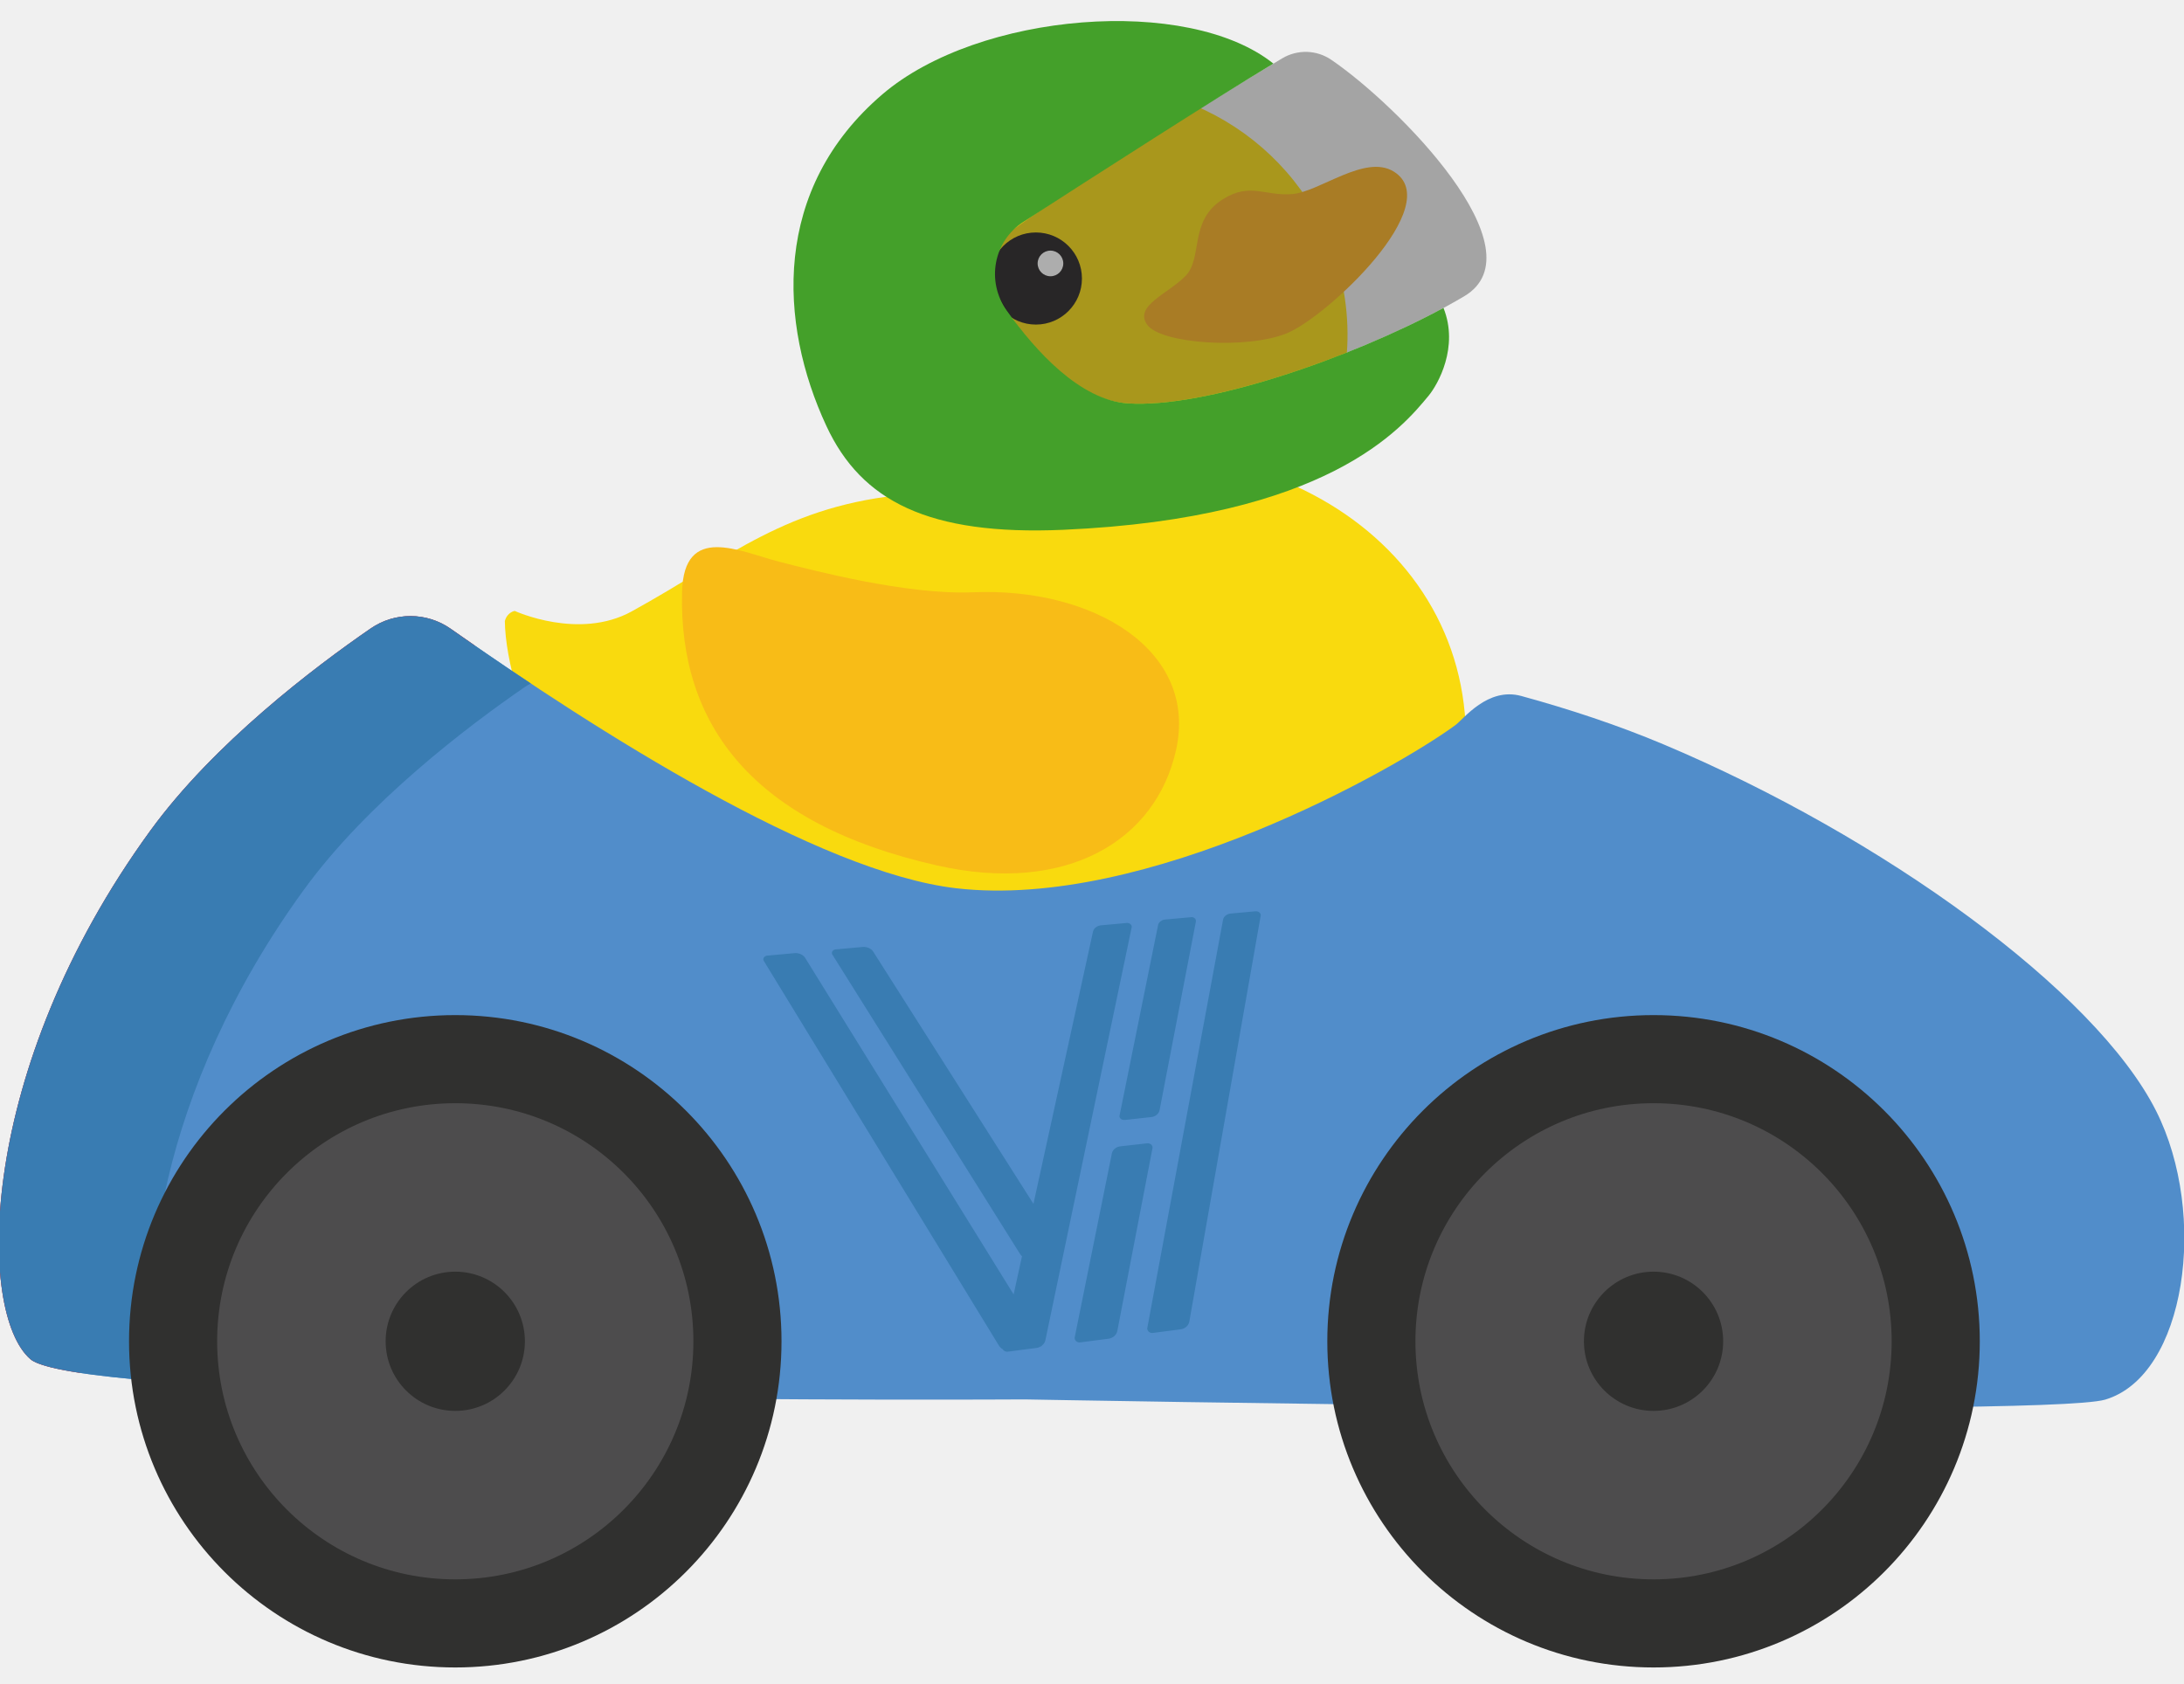
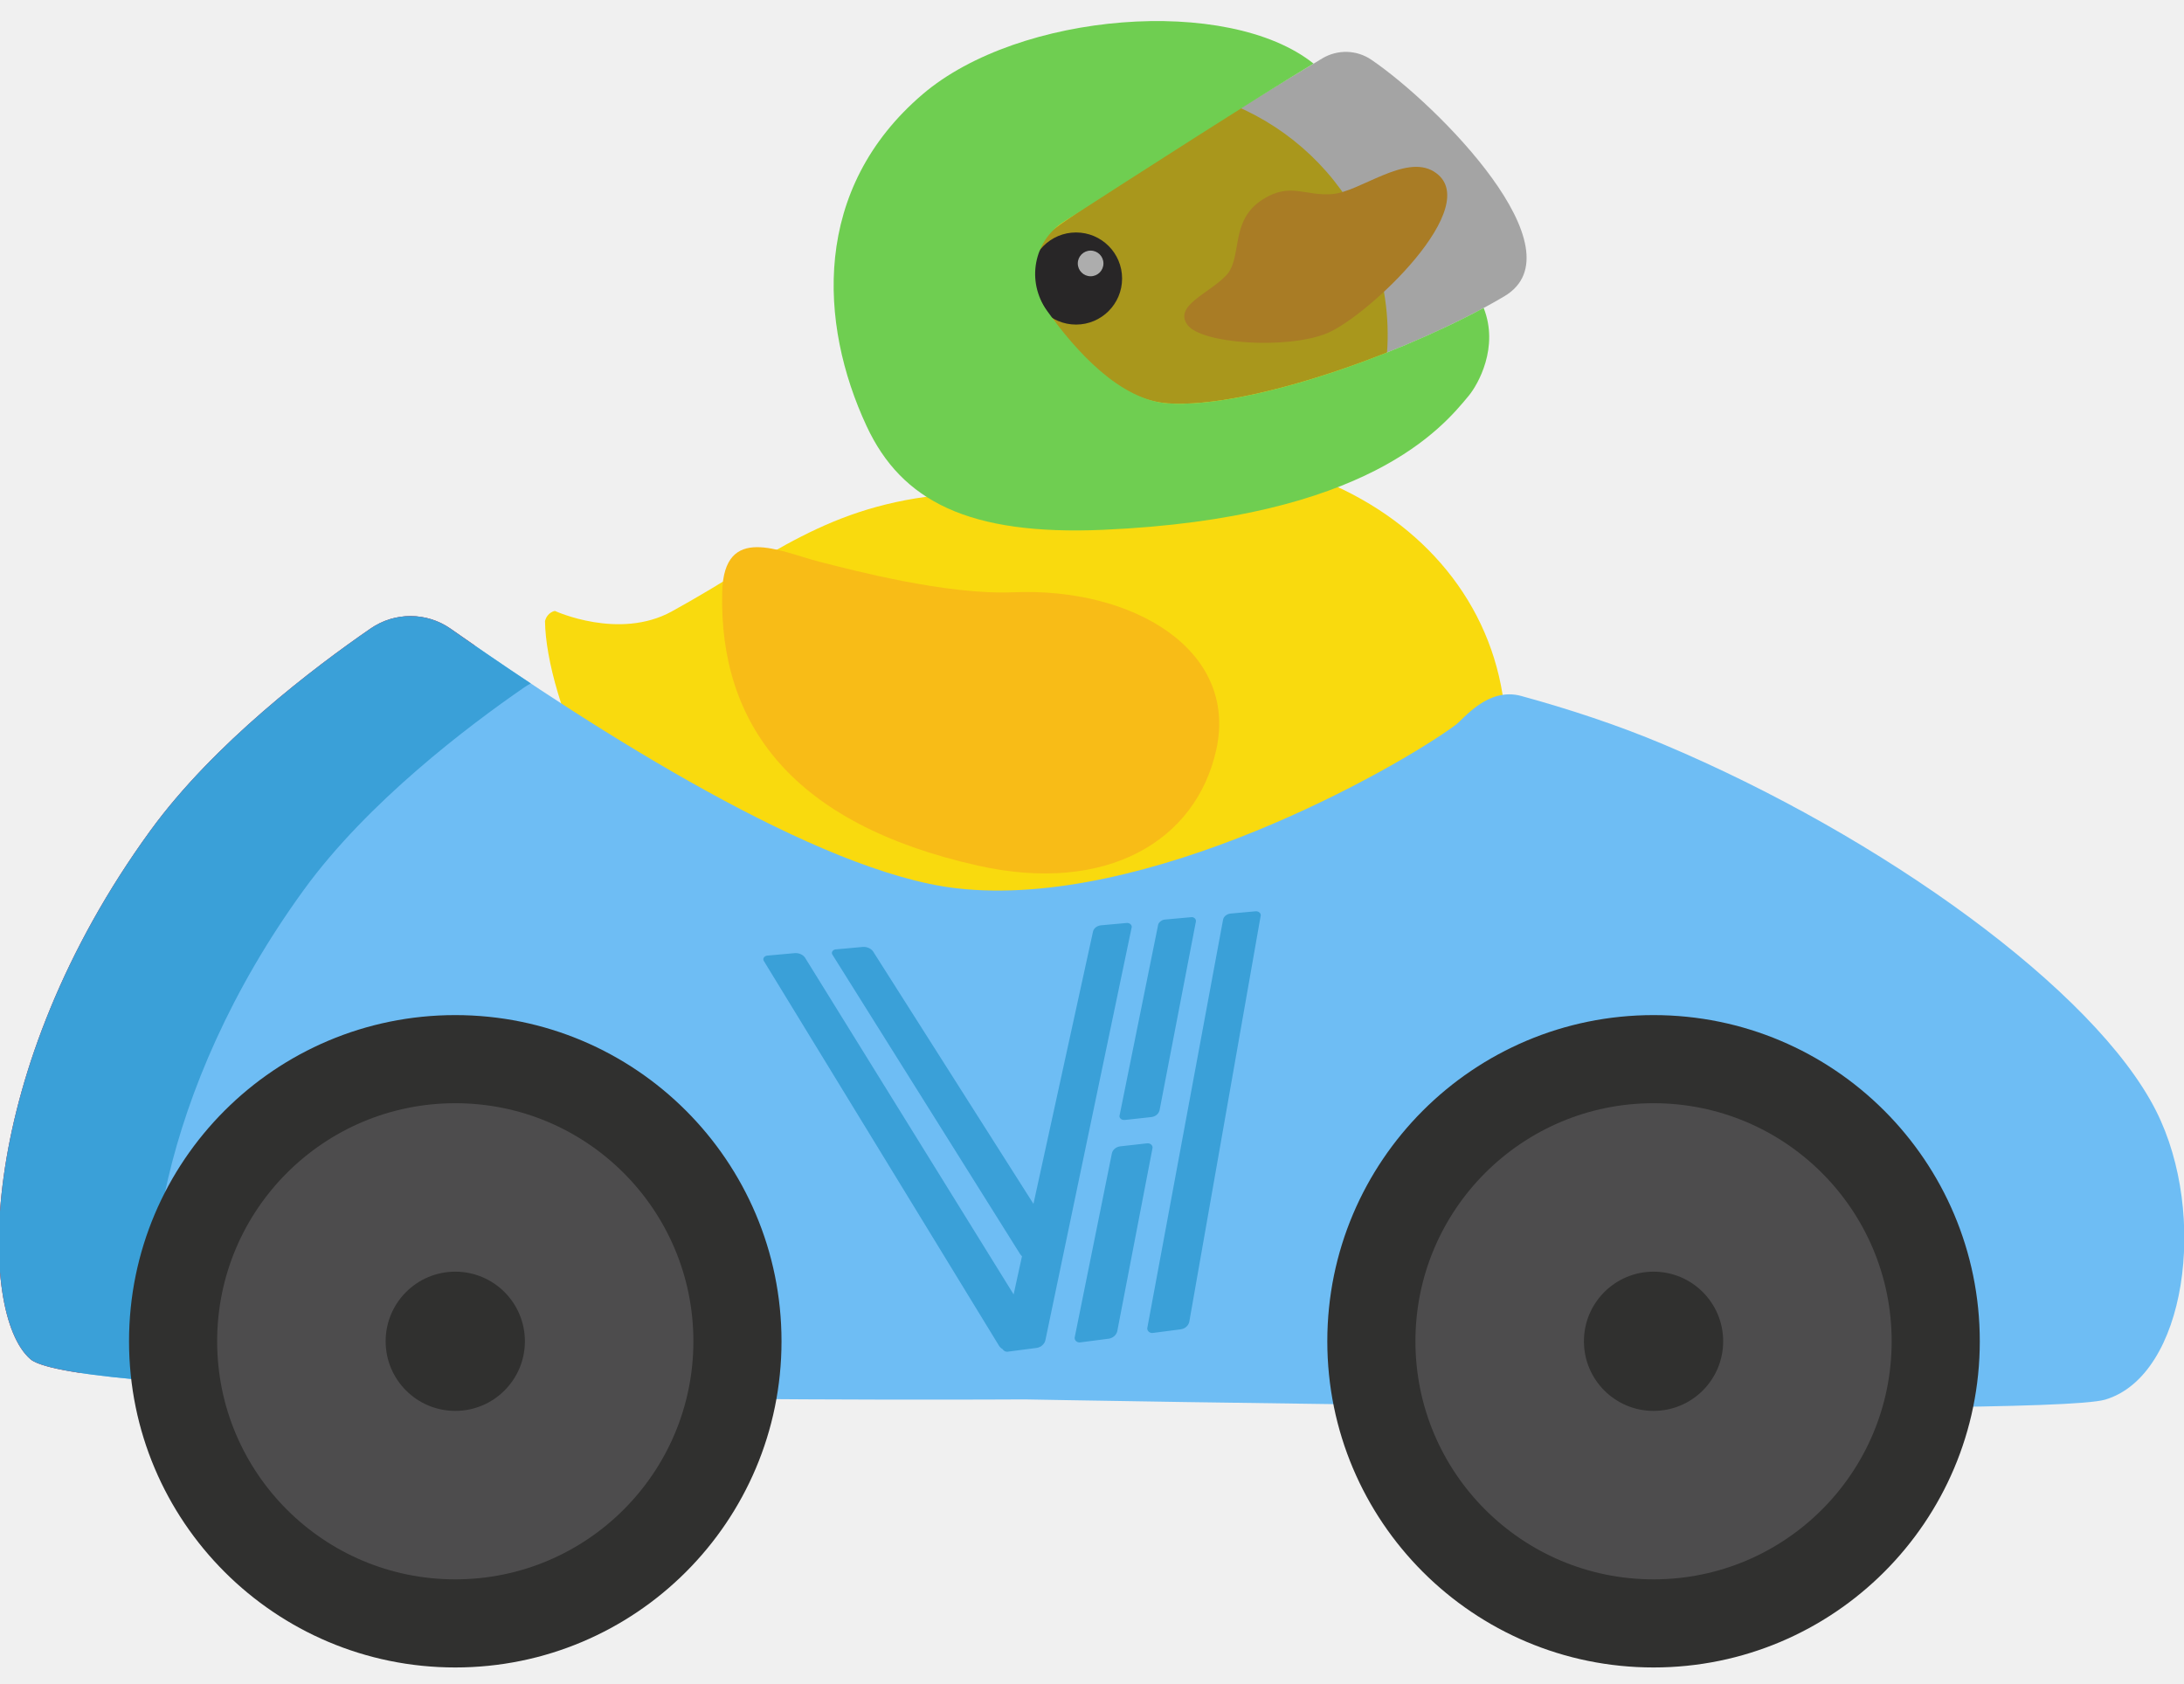
<svg xmlns="http://www.w3.org/2000/svg" id="Layer_3" data-name="Layer 3" viewBox="0 0 979 755">
  <defs>
    <style>
      .cls-1 {
        fill: #333;
        opacity: .4;
      }

      .cls-1, .cls-2, .cls-3, .cls-4, .cls-5, .cls-6, .cls-7, .cls-8, .cls-9, .cls-10, .cls-11, .cls-12 {
        stroke-width: 0px;
      }

      .cls-2 {
        fill: #f9da0e;
      }

      .cls-3 {
        fill: #f8ad1c;
      }

      .cls-4 {
        fill: #f8bc17;
      }

      .cls-5 {
-         fill: #44a02a;
+         fill: #4d4c4d;
      }

      .cls-6 {
-         fill: #518dca;
+         fill: #6ebdf4;
      }

      .cls-7 {
-         fill: #4d4c4d;
+         fill: #6fce51;
      }

      .cls-8 {
-         fill: #397cb2;
+         fill: #3aa0d8;
      }

      .cls-9 {
        fill: #211e1f;
      }

      .cls-10 {
        fill: #e42b25;
      }

      .cls-11 {
        fill: #30302f;
      }

      .cls-12 {
        fill: #fff;
      }
    </style>
  </defs>
  <g>
-     <path class="cls-2" d="m283.13,274.13c44.17-24.29,69.34-47.8,124.17-52.53-12.87-15.31-21.8-34.25-24.9-55.49-9.06-61.92,34.69-119.39,97.26-126.77,57-6.72,110.64,32,122.1,88.24,6.79,33.32-1.95,65.78-20.92,90.4,42.31,19.35,71.67,55.85,75.78,102.01,6.44,72.46-38.81,129.67-150.34,143.08-111.52,13.41-165.62-9.78-208.24-45.43-40.76-34.09-71.22-103.64-71.74-139.19,1.08-4.06,4.44-4.55,4.44-4.55,0,0,28.71,13.25,52.4.23Z" />
-     <circle class="cls-9" cx="464.34" cy="124.87" r="20.65" />
-     <circle class="cls-12" cx="470.88" cy="118.11" r="5.75" />
-     <path class="cls-4" d="m436.24,265.54c53.43-2.26,100.98,25.67,90.93,70.76-9.03,40.52-48.82,64.84-107.03,51.74-82.88-18.65-115.88-63.13-114.4-122.64.77-31.02,26.04-18.02,43.61-13.54,15.04,3.83,57.06,14.94,86.89,13.68Z" />
-     <path class="cls-3" d="m548.17,89.33c-15.32,9.58-8.91,26.23-16.64,34.28-7.73,8.05-23.38,13.46-17.28,21.99,6.11,8.54,44.48,11.16,62.51,3.85,18.03-7.3,71.9-57.88,47.94-72.57-12.85-7.88-33.16,9.15-45.5,10.14s-18.69-5.41-31.04,2.31Z" />
+     <path class="cls-2" d="m301.13,274.13c44.17-24.29,69.34-47.8,124.17-52.53-12.87-15.31-21.8-34.25-24.9-55.49-9.06-61.92,34.69-119.39,97.26-126.77,57-6.72,110.64,32,122.1,88.24,6.79,33.32-1.95,65.78-20.92,90.4,42.31,19.35,71.67,55.85,75.78,102.01,6.44,72.46-38.81,129.67-150.34,143.08-111.52,13.41-165.62-9.78-208.24-45.43-40.76-34.09-71.22-103.64-71.74-139.19,1.08-4.06,4.44-4.55,4.44-4.55,0,0,28.71,13.25,52.4.23Z" />
+     <circle class="cls-9" cx="482.34" cy="124.87" r="20.65" />
+     <circle class="cls-12" cx="488.88" cy="118.11" r="5.75" />
+     <path class="cls-4" d="m454.24,265.54c53.43-2.26,100.98,25.67,90.93,70.76-9.03,40.52-48.82,64.84-107.03,51.74-82.88-18.65-115.88-63.13-114.4-122.64.77-31.02,26.04-18.02,43.61-13.54,15.04,3.83,57.06,14.94,86.89,13.68Z" />
+     <path class="cls-3" d="m566.17,89.33c-15.32,9.58-8.91,26.23-16.64,34.28-7.73,8.05-23.38,13.46-17.28,21.99,6.11,8.54,44.48,11.16,62.51,3.85,18.03-7.3,71.9-57.88,47.94-72.57-12.85-7.88-33.16,9.15-45.5,10.14s-18.69-5.41-31.04,2.31Z" />
  </g>
-   <path class="cls-1" d="m596.73,26.79c-6.56-4.48-15.13-4.7-21.96-.64-32.7,19.42-132.65,81.07-133.75,88.2-1.31,8.45,27.42,64.05,64.61,66.5,37.19,2.45,109.78-23.76,150.7-48.01,34.58-20.5-29.4-85.44-59.59-106.05Z" />
-   <path class="cls-5" d="m505.63,180.85c-21.45-1.41-41.36-23.35-54.37-41.66-9.24-13.01-5.97-31.03,7.44-39.68,31.42-20.28,86.98-55.96,112.11-71-38.3-30.62-132-23.15-175.19,13.71-49.67,42.39-46.67,102.7-25.13,148.88,15.63,33.51,45.71,49.07,106.13,46.43,118.52-5.19,151.85-45.67,163.77-60.12,4.17-5.05,13.65-21.75,6.67-39.36-41.88,22.64-106.91,45.08-141.45,42.8Z" />
+   <path class="cls-1" d="m614.73,26.79c-6.56-4.48-15.13-4.7-21.96-.64-32.7,19.42-132.65,81.07-133.75,88.2-1.31,8.45,27.42,64.05,64.61,66.5,37.19,2.45,109.78-23.76,150.7-48.01,34.58-20.5-29.4-85.44-59.59-106.05Z" />
+   <path class="cls-7" d="m523.63,180.85c-21.45-1.41-41.36-23.35-54.37-41.66-9.24-13.01-5.97-31.03,7.44-39.68,31.42-20.28,86.98-55.96,112.11-71-38.3-30.62-132-23.15-175.19,13.71-49.67,42.39-46.67,102.7-25.13,148.88,15.63,33.51,45.71,49.07,106.13,46.43,118.52-5.19,151.85-45.67,163.77-60.12,4.17-5.05,13.65-21.75,6.67-39.36-41.88,22.64-106.91,45.08-141.45,42.8Z" />
  <path class="cls-6" d="m166.12,281.78c10.83-7.46,25.16-7.42,35.92.13,65.6,46.04,164.74,109.18,226.65,116.34,85.16,9.84,196.67-53.31,223.71-73.15,3.68-2.7,14.49-17.18,29.51-13.07,21.61,5.92,43.38,13.09,64,21.79,97.68,41.18,193.3,110.16,220.58,164.24,23.42,46.42,13.48,118.69-22.83,129.45-28.13,8.33-484.29-.1-484.29-.1,0,0-421.85,2.58-445.73-18.03-23.88-20.6-24.46-129.37,53.73-236.93,28.53-39.25,73.59-73.33,98.76-90.67Z" />
  <g>
    <path class="cls-8" d="m504.82,413.83l-11.38,1.03c-1.72.23-3.07,1.27-3.46,2.68l-26.72,122.2-71.9-113.19c-.94-1.32-2.69-2.1-4.51-2.01l-11.96,1.09c-1.11,0-2,.73-1.99,1.65,0,.33.12.65.35.92l84.06,134.11c.22.33.49.64.81.9l-3.75,17.13-93.52-151c-.92-1.33-2.68-2.12-4.53-2.02l-12.11,1.1c-1.13,0-2.04.75-2.04,1.68,0,.32.12.64.33.91l105.36,172.41c.4.61.96,1.13,1.62,1.5.46.84,1.5,1.28,2.48,1.06l12.75-1.66c.5-.07.97-.22,1.41-.45.41-.13.77-.37,1.03-.68.72-.59,1.23-1.38,1.44-2.25l38.65-184.97c.3-.83-.29-1.76-1.31-2.08-.36-.11-.74-.13-1.1-.07Z" />
    <path class="cls-8" d="m562.67,408.58l-11.1,1.01c-1.68.22-2.96,1.25-3.3,2.64l-33.92,182.85c-.32,1.02.33,2.12,1.46,2.46.39.12.81.13,1.2.04l12.41-1.61c1.86-.33,3.29-1.62,3.68-3.31l31.99-181.95c.26-.82-.34-1.74-1.35-2.05-.35-.11-.72-.13-1.07-.07Z" />
    <path class="cls-8" d="m514.02,512.62l-11.96,1.34c-1.81.28-3.22,1.46-3.62,3.03l-16.63,82.3c-.34,1.02.29,2.13,1.42,2.48.39.12.81.14,1.21.05l12.63-1.64c1.85-.33,3.3-1.6,3.74-3.27l15.77-81.97c.29-.93-.34-1.94-1.42-2.26-.37-.11-.77-.13-1.14-.04Z" />
    <path class="cls-8" d="m504.35,502.11l11.87-1.3c1.78-.27,3.16-1.42,3.55-2.96l16.28-84.56c.22-1.11-.53-1.96-1.74-2.11-.09,0-.17.01-.26.02l-11.94,1.08c-.31.03-.61.1-.89.21-.73.31-1.33.78-1.75,1.37-.15.23-.26.49-.32.75l-17.35,85.81c.07,1.1,1.09,1.84,2.54,1.69Z" />
  </g>
  <path class="cls-10" d="m96.29,385.82c28.53-39.25,73.59-73.33,98.76-90.67,5.43-3.74,11.73-5.59,18.02-5.56-3.76-2.6-7.44-5.16-11.02-7.67-10.77-7.56-25.09-7.6-35.92-.13-25.17,17.34-70.22,51.42-98.76,90.67C-10.83,480.01-10.24,588.78,13.64,609.38c2.7,2.33,10.51,4.36,22.2,6.14-.03-.77-.04-1.53-.06-2.29-16.31-34.32-9.32-131.34,60.51-227.4Z" />
  <g>
    <circle class="cls-11" cx="741.22" cy="601.35" r="146.24" />
-     <circle class="cls-7" cx="741.22" cy="601.35" r="106.74" />
+     <circle class="cls-5" cx="741.22" cy="601.35" r="106.74" />
    <circle class="cls-11" cx="741.22" cy="601.35" r="31.21" />
  </g>
  <path class="cls-8" d="m136.29,398.82c28.53-39.25,73.59-73.33,98.76-90.67.93-.64,1.89-1.2,2.86-1.73-12.69-8.42-24.76-16.71-35.87-24.51-10.77-7.56-25.09-7.6-35.92-.13-25.17,17.34-70.22,51.42-98.76,90.67C-10.83,480.01-10.24,588.78,13.64,609.38c4.98,4.3,27.3,7.59,59.49,10.1-12.62-39.06-2.54-130.28,63.16-220.66Z" />
  <g>
    <circle class="cls-11" cx="204.08" cy="601.35" r="146.24" />
-     <circle class="cls-7" cx="204.08" cy="601.35" r="106.74" />
+     <circle class="cls-5" cx="204.08" cy="601.35" r="106.74" />
    <circle class="cls-11" cx="204.08" cy="601.35" r="31.21" />
  </g>
</svg>
